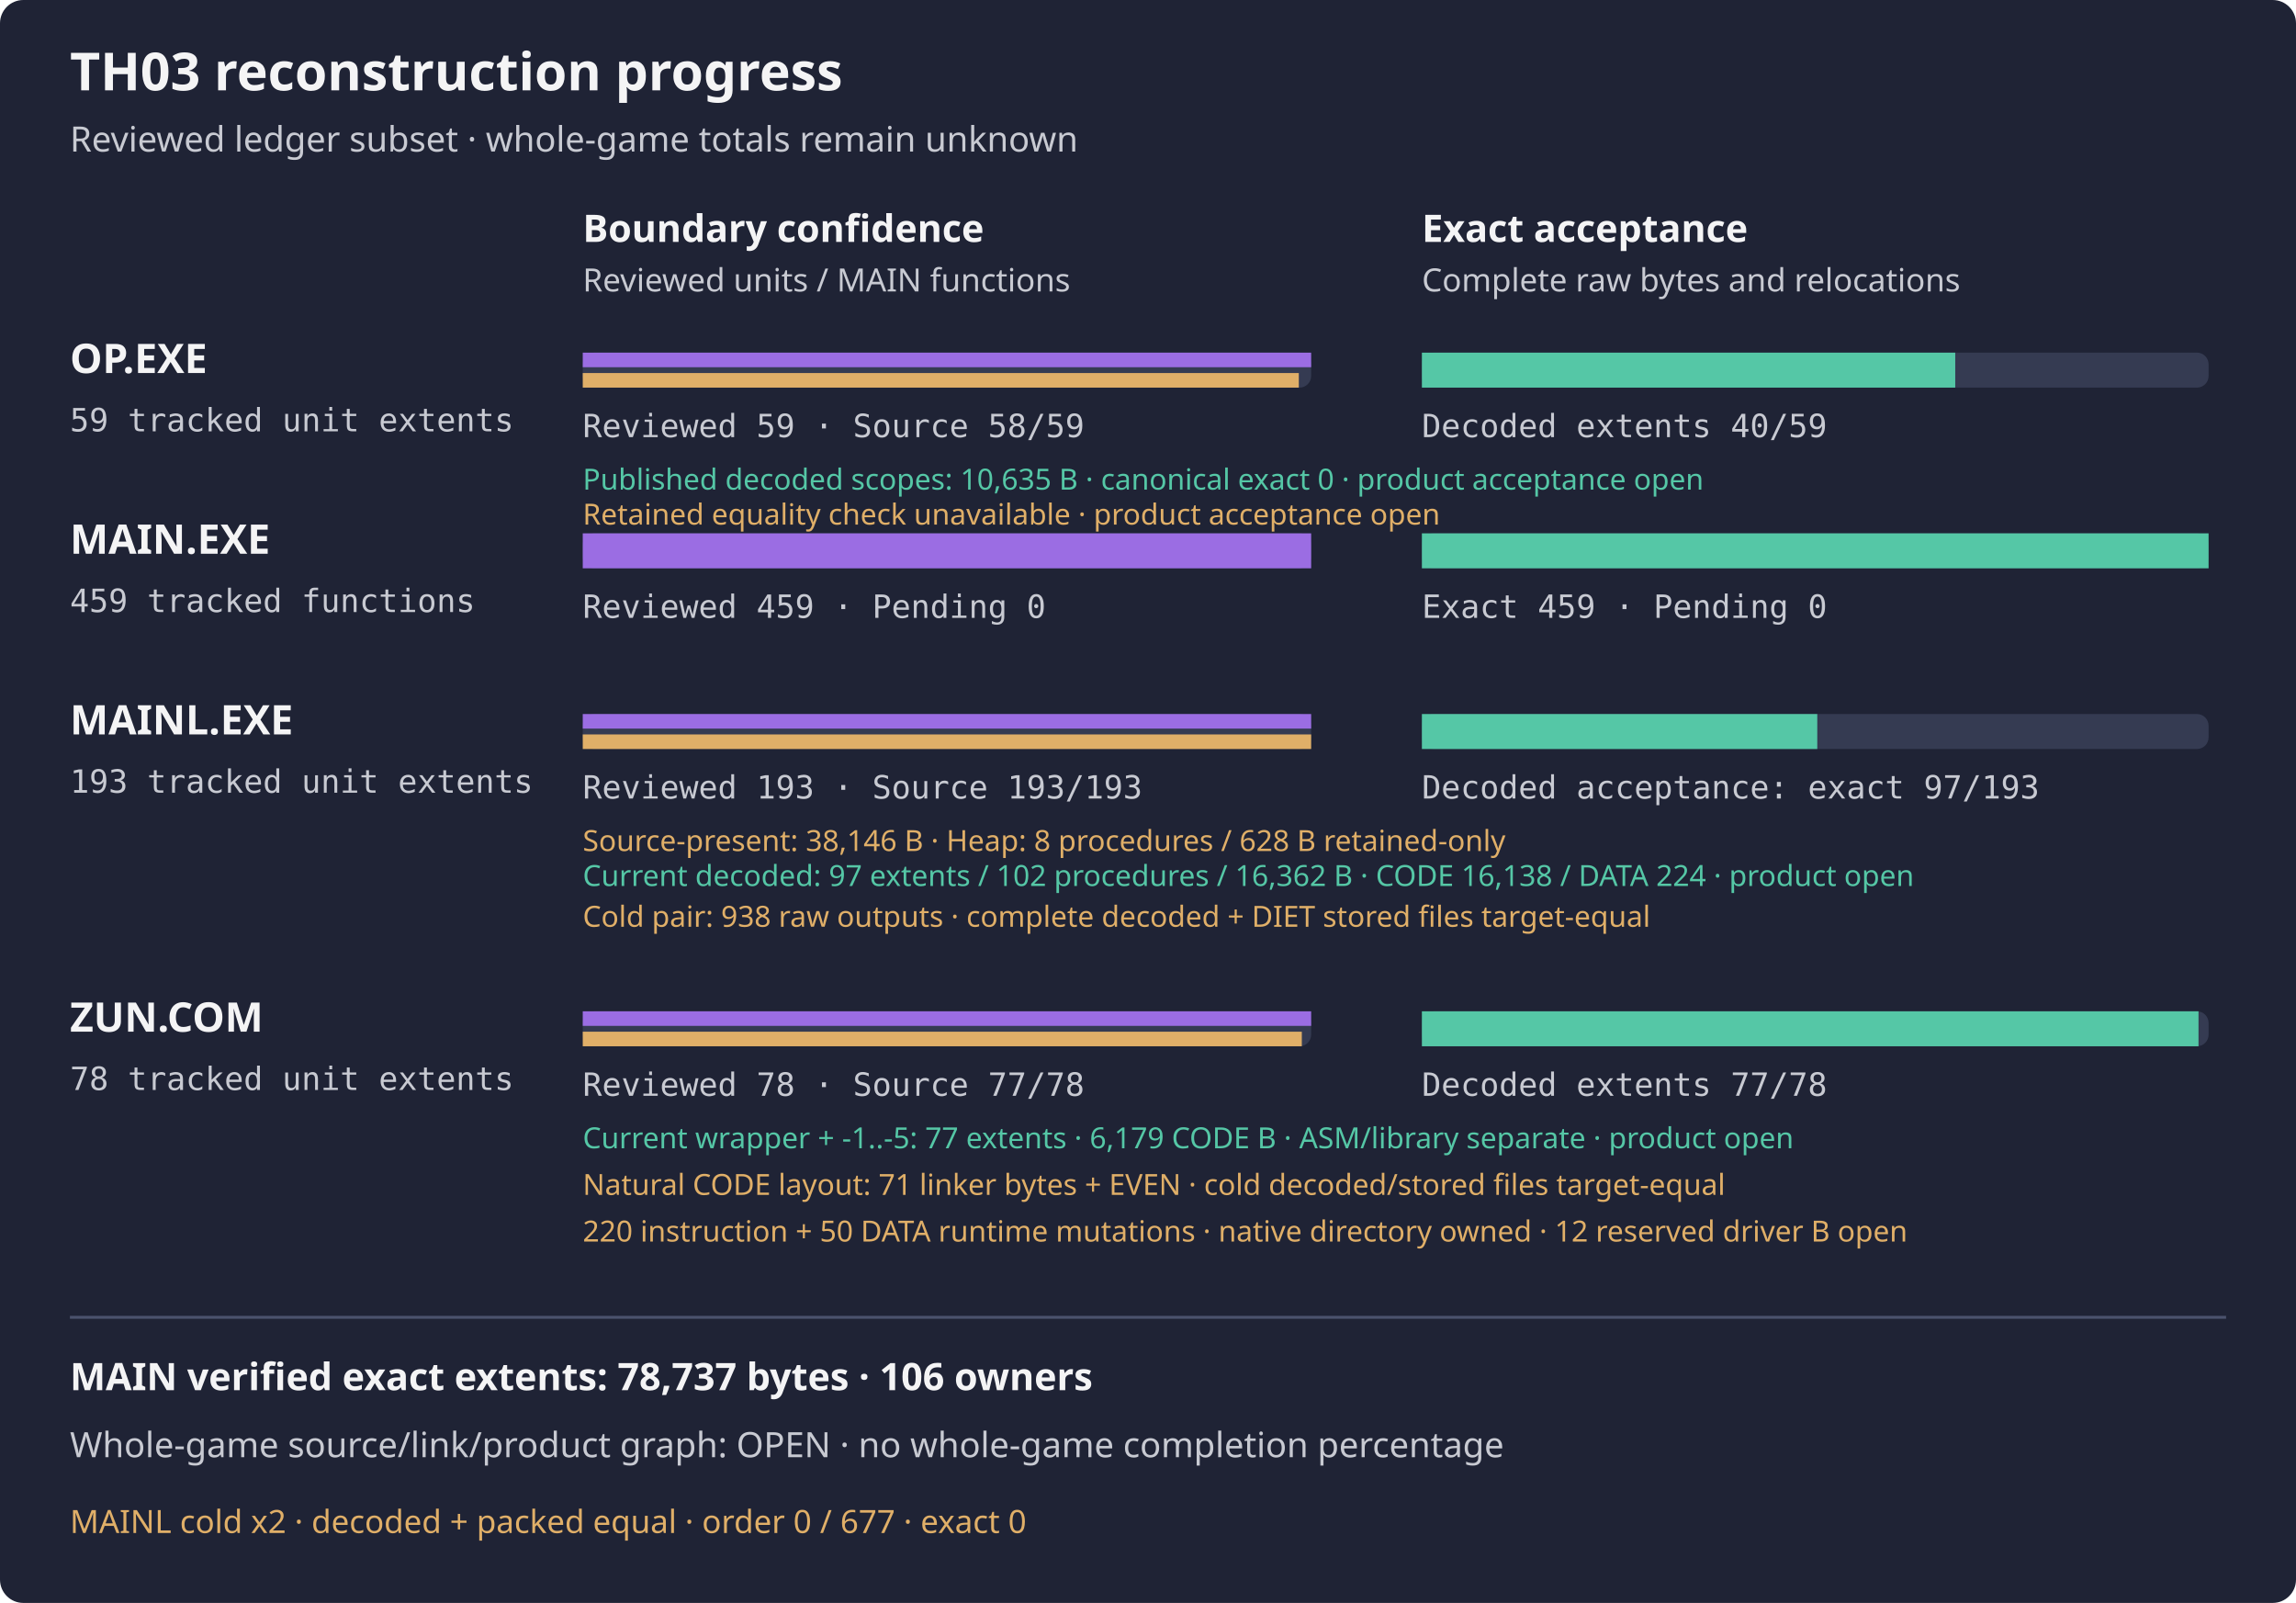
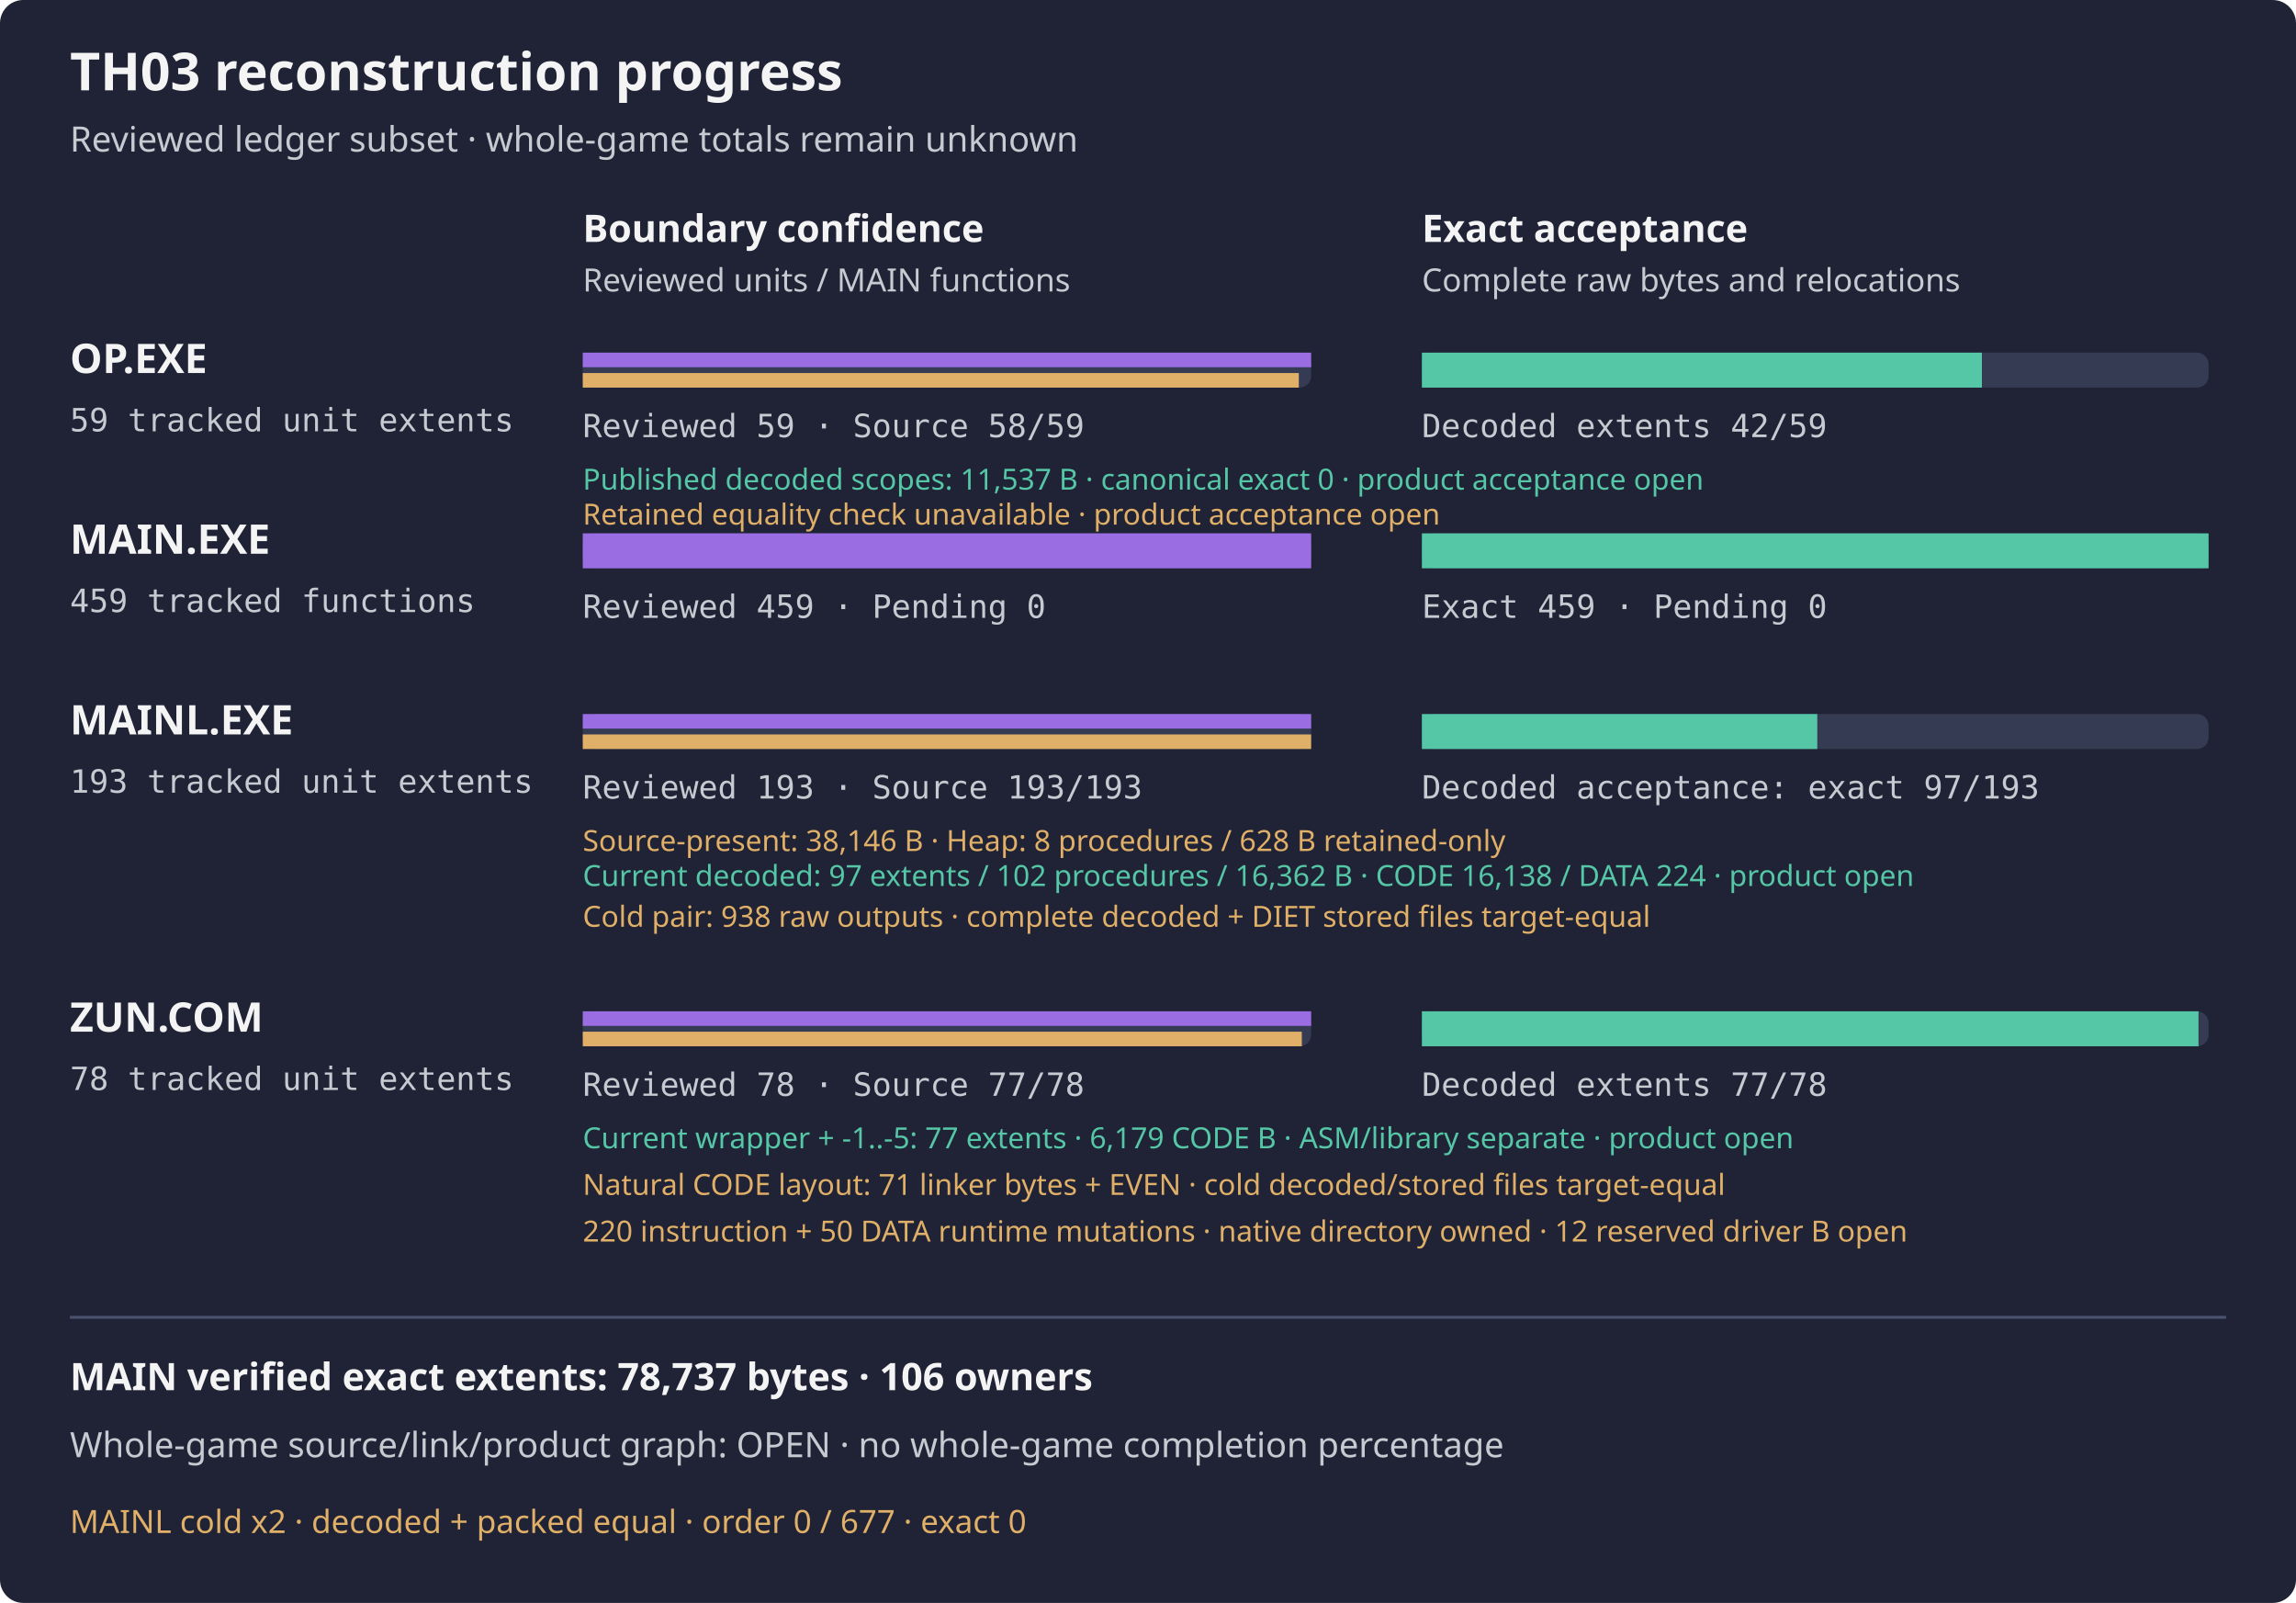
<svg xmlns="http://www.w3.org/2000/svg" width="788" height="550" viewBox="0 0 788 550" role="img" aria-label="TH03 reviewed subset reconstruction progress">
  <rect width="788" height="550" rx="8" fill="#1f2335" />
  <text x="24" y="31" fill="#f4f4f5" font-family="sans-serif" font-size="18" font-weight="600">TH03 reconstruction progress</text>
  <text x="24" y="52" fill="#c8cad2" font-family="sans-serif" font-size="12">Reviewed ledger subset · whole-game totals remain unknown</text>
  <text x="200" y="83" fill="#f4f4f5" font-family="sans-serif" font-size="13" font-weight="600">Boundary confidence</text>
  <text x="488" y="83" fill="#f4f4f5" font-family="sans-serif" font-size="13" font-weight="600">Exact acceptance</text>
  <text x="200" y="100" fill="#c8cad2" font-family="sans-serif" font-size="11">Reviewed units / MAIN functions</text>
  <text x="488" y="100" fill="#c8cad2" font-family="sans-serif" font-size="11">Complete raw bytes and relocations</text>
  <g aria-label="OP.EXE bars count tracked unit extents, not functions; source-present is not exact">
    <text x="24" y="128" fill="#f4f4f5" font-family="sans-serif" font-size="14" font-weight="600">OP.EXE</text>
    <text x="24" y="148" fill="#c8cad2" font-family="monospace" font-size="11">59 tracked unit extents</text>
    <rect x="200" y="121" width="250" height="12" rx="4" fill="#353b52" />
    <rect x="488" y="121" width="270" height="12" rx="4" fill="#353b52" />
    <rect x="200" y="121" width="250.00" height="5" fill="#9b6de3" />
    <rect x="200" y="128" width="245.76" height="5" fill="#e0af68" />
-     <rect x="488" y="121" width="183.05" height="12" fill="#55c7a6" />
+     <rect x="488" y="121" width="192.20" height="12" fill="#55c7a6" />
    <text x="200" y="150" fill="#c8cad2" font-family="monospace" font-size="11">Reviewed 59 · Source 58/59</text>
-     <text x="488" y="150" fill="#c8cad2" font-family="monospace" font-size="11">Decoded extents 40/59</text>
+     <text x="488" y="150" fill="#c8cad2" font-family="monospace" font-size="11">Decoded extents 42/59</text>
  </g>
-   <text x="200" y="168" fill="#55c7a6" font-family="sans-serif" font-size="10">Published decoded scopes: 10,635 B · canonical exact 0 · product acceptance open</text>
+   <text x="200" y="168" fill="#55c7a6" font-family="sans-serif" font-size="10">Published decoded scopes: 11,537 B · canonical exact 0 · product acceptance open</text>
  <text x="200" y="180" fill="#e0af68" font-family="sans-serif" font-size="10">Retained equality check unavailable · product acceptance open</text>
  <text x="24" y="190" fill="#f4f4f5" font-family="sans-serif" font-size="14" font-weight="600">MAIN.EXE</text>
  <text x="24" y="210" fill="#c8cad2" font-family="monospace" font-size="11">459 tracked functions</text>
  <rect x="200" y="183" width="250" height="12" rx="4" fill="#353b52" />
  <rect x="488" y="183" width="270" height="12" rx="4" fill="#353b52" />
  <rect x="200" y="183" width="250.00" height="12" fill="#9b6de3" />
  <rect x="488" y="183" width="270.00" height="12" fill="#55c7a6" />
  <text x="200" y="212" fill="#c8cad2" font-family="monospace" font-size="11">Reviewed 459 · Pending 0</text>
  <text x="488" y="212" fill="#c8cad2" font-family="monospace" font-size="11">Exact 459 · Pending 0</text>
  <g aria-label="MAINL bars count tracked unit extents, not functions; source-present is not exact">
    <text x="24" y="252" fill="#f4f4f5" font-family="sans-serif" font-size="14" font-weight="600">MAINL.EXE</text>
    <text x="24" y="272" fill="#c8cad2" font-family="monospace" font-size="11">193 tracked unit extents</text>
    <rect x="200" y="245" width="250" height="12" rx="4" fill="#353b52" />
    <rect x="488" y="245" width="270" height="12" rx="4" fill="#353b52" />
    <rect x="200" y="245" width="250.00" height="5" fill="#9b6de3" />
    <rect x="200" y="252" width="250.00" height="5" fill="#e0af68" />
    <rect x="488" y="245" width="135.70" height="12" fill="#55c7a6" />
    <text x="200" y="274" fill="#c8cad2" font-family="monospace" font-size="11">Reviewed 193 · Source 193/193</text>
    <text x="488" y="274" fill="#c8cad2" font-family="monospace" font-size="11">Decoded acceptance: exact 97/193</text>
    <text x="200" y="292" fill="#e0af68" font-family="sans-serif" font-size="10">Source-present: 38,146 B · Heap: 8 procedures / 628 B retained-only</text>
  </g>
  <text x="200" y="304" fill="#55c7a6" font-family="sans-serif" font-size="10">Current decoded: 97 extents / 102 procedures / 16,362 B · CODE 16,138 / DATA 224 · product open</text>
  <text x="200" y="318" fill="#e0af68" font-family="sans-serif" font-size="10">Cold pair: 938 raw outputs · complete decoded + DIET stored files target-equal</text>
  <g aria-label="ZUN.COM bars count tracked unit extents, not functions; source-present is not exact">
    <text x="24" y="354" fill="#f4f4f5" font-family="sans-serif" font-size="14" font-weight="600">ZUN.COM</text>
    <text x="24" y="374" fill="#c8cad2" font-family="monospace" font-size="11">78 tracked unit extents</text>
    <rect x="200" y="347" width="250" height="12" rx="4" fill="#353b52" />
    <rect x="488" y="347" width="270" height="12" rx="4" fill="#353b52" />
    <rect x="200" y="347" width="250.00" height="5" fill="#9b6de3" />
    <rect x="200" y="354" width="246.79" height="5" fill="#e0af68" />
    <rect x="488" y="347" width="266.54" height="12" fill="#55c7a6" />
    <text x="200" y="376" fill="#c8cad2" font-family="monospace" font-size="11">Reviewed 78 · Source 77/78</text>
    <text x="488" y="376" fill="#c8cad2" font-family="monospace" font-size="11">Decoded extents 77/78</text>
  </g>
  <text x="200" y="394" fill="#55c7a6" font-family="sans-serif" font-size="10">Current wrapper + -1..-5: 77 extents · 6,179 CODE B · ASM/library separate · product open</text>
  <text x="200" y="410" fill="#e0af68" font-family="sans-serif" font-size="10">Natural CODE layout: 71 linker bytes + EVEN · cold decoded/stored files target-equal</text>
  <text x="200" y="426" fill="#e0af68" font-family="sans-serif" font-size="10">220 instruction + 50 DATA runtime mutations · native directory owned · 12 reserved driver B open</text>
  <path d="M24 452 H764" stroke="#4b526d" />
  <text x="24" y="477" fill="#f4f4f5" font-family="sans-serif" font-size="13" font-weight="600">MAIN verified exact extents: 78,737 bytes · 106 owners</text>
  <text x="24" y="500" fill="#c8cad2" font-family="sans-serif" font-size="12">Whole-game source/link/product graph: OPEN · no whole-game completion percentage</text>
  <text x="24" y="526" fill="#e0af68" font-family="sans-serif" font-size="11">MAINL cold x2 · decoded + packed equal · order 0 / 677 · exact 0</text>
</svg>
